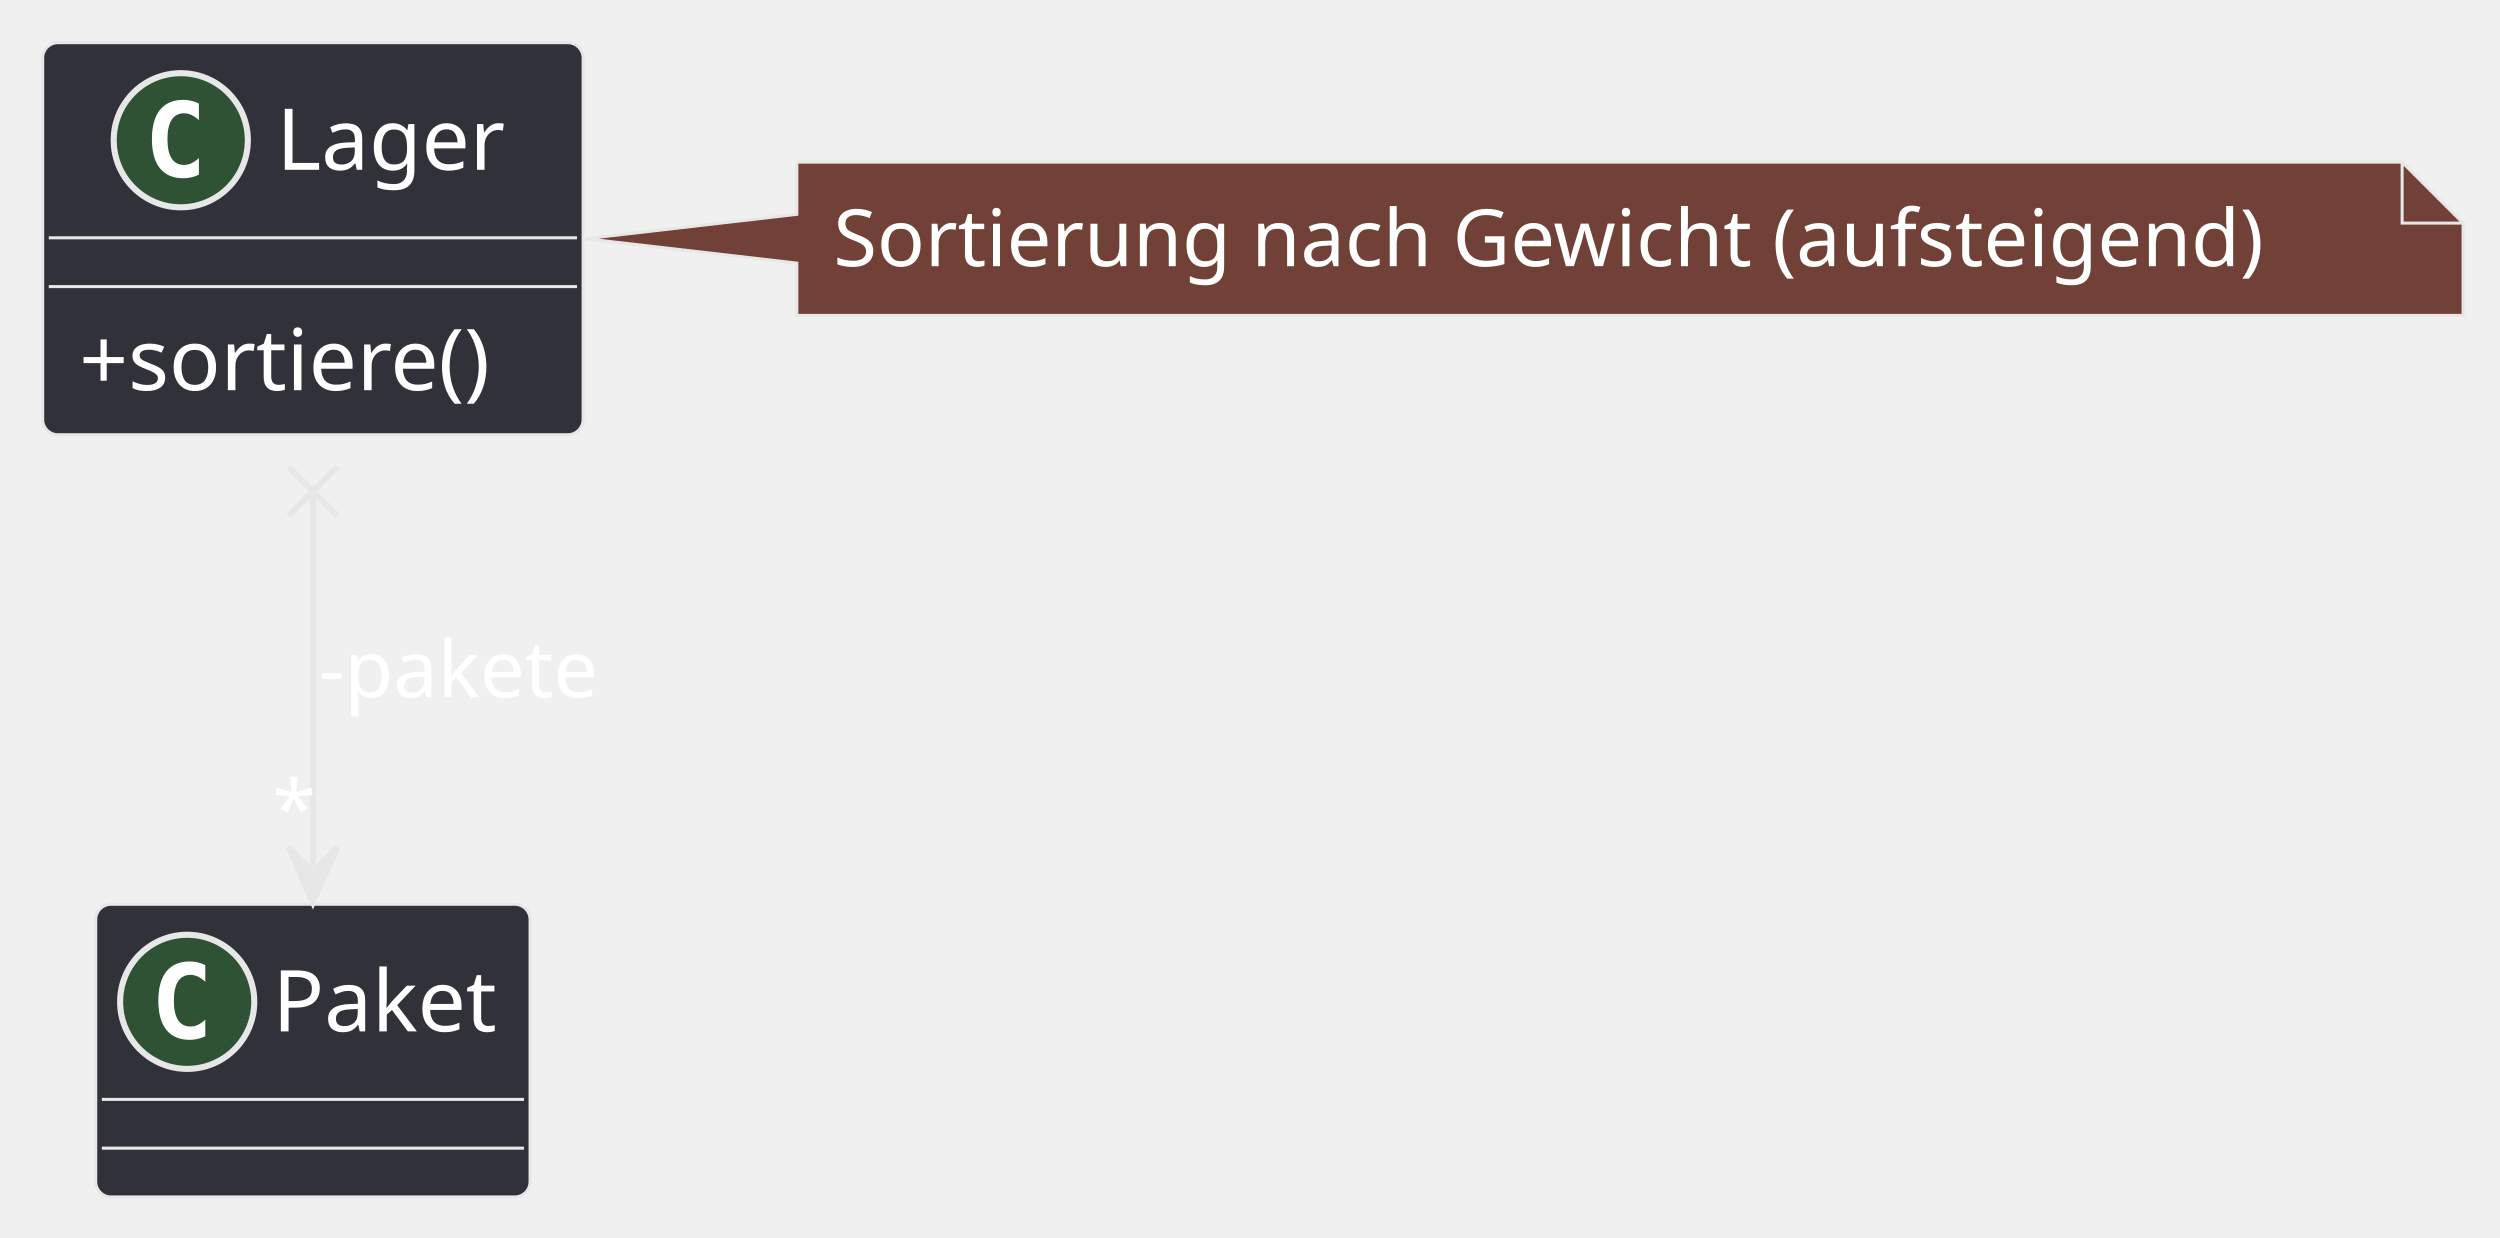
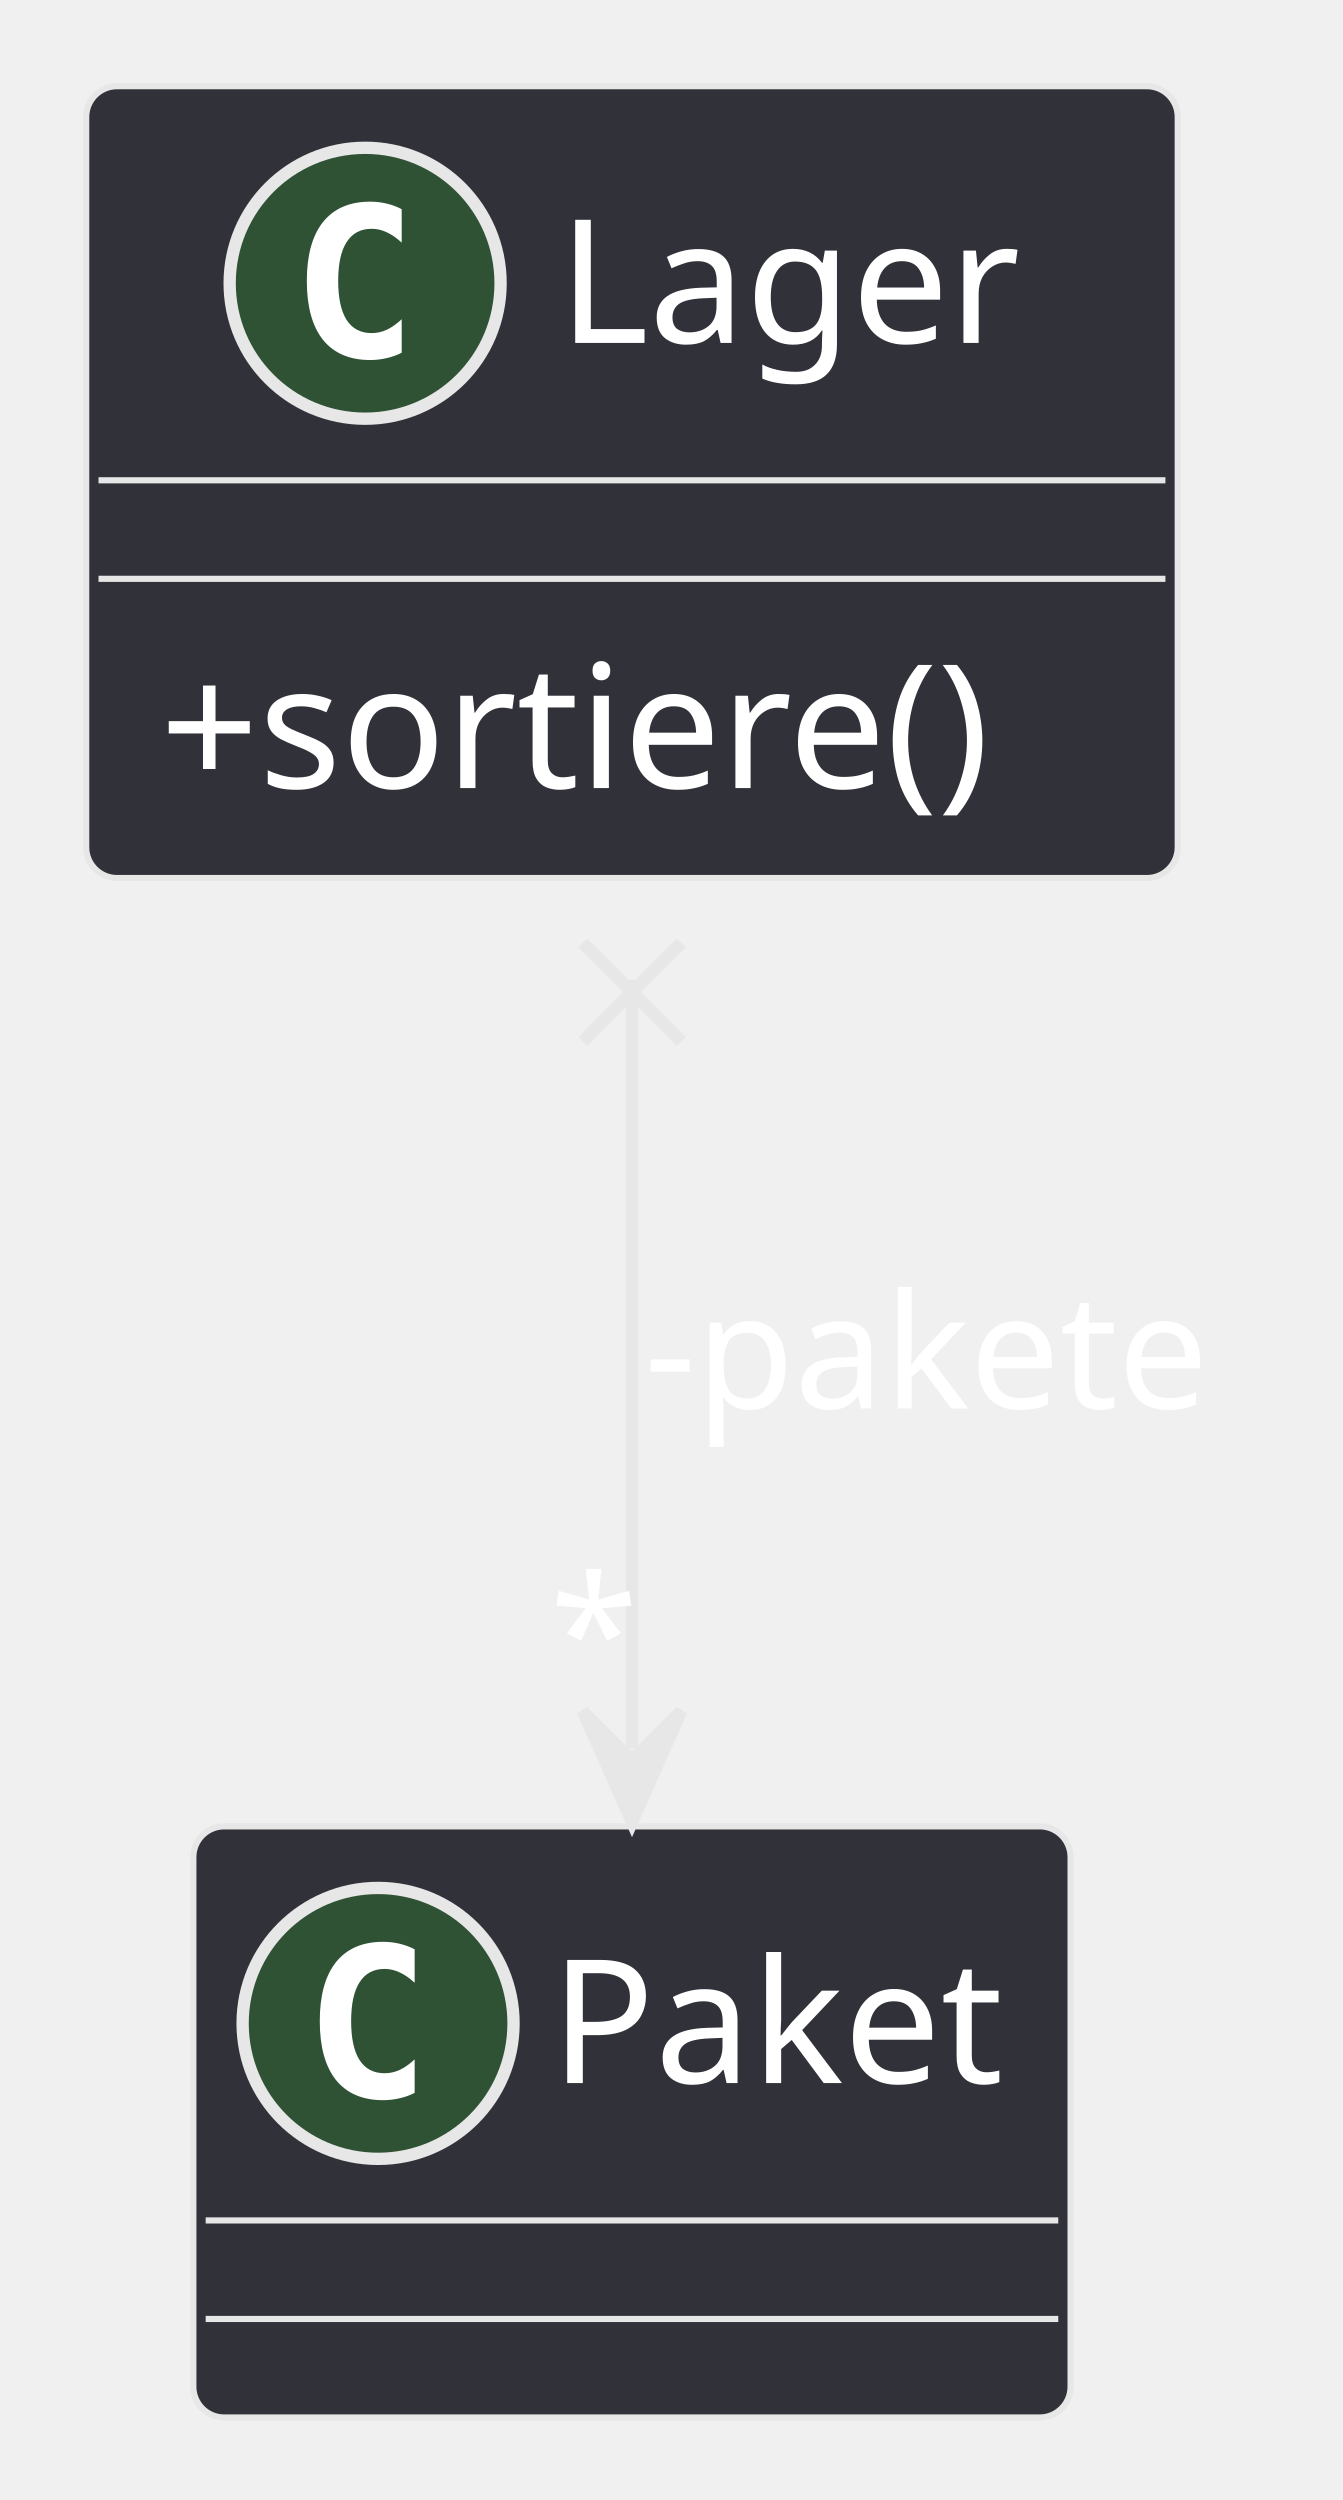
- <svg xmlns="http://www.w3.org/2000/svg" contentStyleType="text/css" data-diagram-type="CLASS" height="203px" preserveAspectRatio="none" style="width:410px;height:203px;" version="1.1" viewBox="0 0 410 203" width="410px" zoomAndPan="magnify">
+ <svg xmlns="http://www.w3.org/2000/svg" contentStyleType="text/css" data-diagram-type="CLASS" height="203px" preserveAspectRatio="none" style="width:109px;height:203px;" version="1.1" viewBox="0 0 109 203" width="109px" zoomAndPan="magnify">
  <defs />
  <g>
    <g class="entity" data-qualified-name="Lager" data-source-line="3" id="ent0002">
      <rect fill="#313139" height="64.297" rx="2.5" ry="2.5" style="stroke:#E7E7E7;stroke-width:0.5;" width="88.631" x="7" y="7" />
      <ellipse cx="29.648" cy="23" fill="#2E5233" rx="11" ry="11" style="stroke:#E7E7E7;stroke-width:1;" />
      <path d="M32.617,28.641 Q32.039,28.938 31.398,29.078 Q30.758,29.234 30.055,29.234 Q27.555,29.234 26.226,27.594 Q24.914,25.938 24.914,22.812 Q24.914,19.688 26.226,18.031 Q27.555,16.375 30.055,16.375 Q30.758,16.375 31.398,16.531 Q32.054,16.688 32.617,16.984 L32.617,19.703 Q31.992,19.125 31.398,18.859 Q30.805,18.578 30.18,18.578 Q28.836,18.578 28.148,19.656 Q27.461,20.719 27.461,22.812 Q27.461,24.906 28.148,25.984 Q28.836,27.047 30.18,27.047 Q30.805,27.047 31.398,26.781 Q31.992,26.5 32.617,25.922 L32.617,28.641 Z " fill="#FFFFFF" />
      <text fill="#FFFFFF" font-family="sans-serif" font-size="14" lengthAdjust="spacing" textLength="39.635" x="45.348" y="27.847">Lager</text>
      <line style="stroke:#E7E7E7;stroke-width:0.5;" x1="8" x2="94.631" y1="39" y2="39" />
      <line style="stroke:#E7E7E7;stroke-width:0.5;" x1="8" x2="94.631" y1="47" y2="47" />
      <text fill="#FFFFFF" font-family="sans-serif" font-size="14" lengthAdjust="spacing" textLength="76.631" x="13" y="63.995">+sortiere()</text>
    </g>
-     <g class="entity" data-qualified-name="GMN3" data-source-line="6" id="ent0004">
-       <path d="M130.68,26.59 L130.68,35.15 L96.03,39.15 L130.68,43.15 L130.68,51.723 A0,0 0 0 0 130.68,51.723 L403.949,51.723 A0,0 0 0 0 403.949,51.723 L403.949,36.59 L393.949,26.59 L130.68,26.59 A0,0 0 0 0 130.68,26.59" fill="#714137" style="stroke:#E7E7E7;stroke-width:0.5;" />
-       <path d="M393.949,26.59 L393.949,36.59 L403.949,36.59 L393.949,26.59" fill="#714137" style="stroke:#E7E7E7;stroke-width:0.5;" />
-       <text fill="#FFFFFF" font-family="sans-serif" font-size="13" lengthAdjust="spacing" textLength="252.269" x="136.68" y="43.657">Sortierung nach Gewicht (aufsteigend)</text>
-     </g>
-     <g class="entity" data-qualified-name="Paket" data-source-line="7" id="ent0006">
+     <g class="entity" data-qualified-name="Paket" data-source-line="6" id="ent0003">
      <rect fill="#313139" height="48" rx="2.5" ry="2.5" style="stroke:#E7E7E7;stroke-width:0.5;" width="71.231" x="15.7" y="148.3" />
      <ellipse cx="30.7" cy="164.3" fill="#2E5233" rx="11" ry="11" style="stroke:#E7E7E7;stroke-width:1;" />
      <path d="M33.669,169.941 Q33.091,170.238 32.45,170.378 Q31.809,170.534 31.106,170.534 Q28.606,170.534 27.278,168.894 Q25.966,167.238 25.966,164.113 Q25.966,160.988 27.278,159.331 Q28.606,157.675 31.106,157.675 Q31.809,157.675 32.45,157.831 Q33.106,157.988 33.669,158.284 L33.669,161.003 Q33.044,160.425 32.45,160.159 Q31.856,159.878 31.231,159.878 Q29.887,159.878 29.2,160.956 Q28.512,162.019 28.512,164.113 Q28.512,166.206 29.2,167.284 Q29.887,168.347 31.231,168.347 Q31.856,168.347 32.45,168.081 Q33.044,167.8 33.669,167.222 L33.669,169.941 Z " fill="#FFFFFF" />
      <text fill="#FFFFFF" font-family="sans-serif" font-size="14" lengthAdjust="spacing" textLength="39.231" x="44.7" y="169.147">Paket</text>
      <line style="stroke:#E7E7E7;stroke-width:0.5;" x1="16.7" x2="85.931" y1="180.3" y2="180.3" />
      <line style="stroke:#E7E7E7;stroke-width:0.5;" x1="16.7" x2="85.931" y1="188.3" y2="188.3" />
    </g>
-     <g class="link" data-entity-1="ent0002" data-entity-2="ent0006" data-link-type="dependency" data-source-line="7" id="lnk7">
-       <path codeLine="7" d="M51.32,79.56 C51.32,103.06 51.32,120.66 51.32,141.95" fill="none" id="Lager-Paket" style="stroke:#E7E7E7;stroke-width:1;" />
+     <g class="link" data-entity-1="ent0002" data-entity-2="ent0003" data-link-type="dependency" data-source-line="6" id="lnk4">
+       <path codeLine="6" d="M51.32,79.56 C51.32,103.06 51.32,120.66 51.32,141.95" fill="none" id="Lager-Paket" style="stroke:#E7E7E7;stroke-width:1;" />
      <path d="M47.32,76.56 L55.32,84.56 M55.32,76.56 L47.32,84.56" fill="none" style="stroke:#E7E7E7;stroke-width:1;" />
      <polygon fill="#E7E7E7" points="51.32,147.95,55.32,138.95,51.32,142.95,47.32,138.95,51.32,147.95" style="stroke:#E7E7E7;stroke-width:1;" />
      <text fill="#FFFFFF" font-family="sans-serif" font-size="13" lengthAdjust="spacing" textLength="49.531" x="52.32" y="114.367">-pakete</text>
      <text fill="#FFFFFF" font-family="sans-serif" font-size="13" lengthAdjust="spacing" textLength="6.5" x="44.651" y="137.27">*</text>
    </g>
  </g>
</svg>
